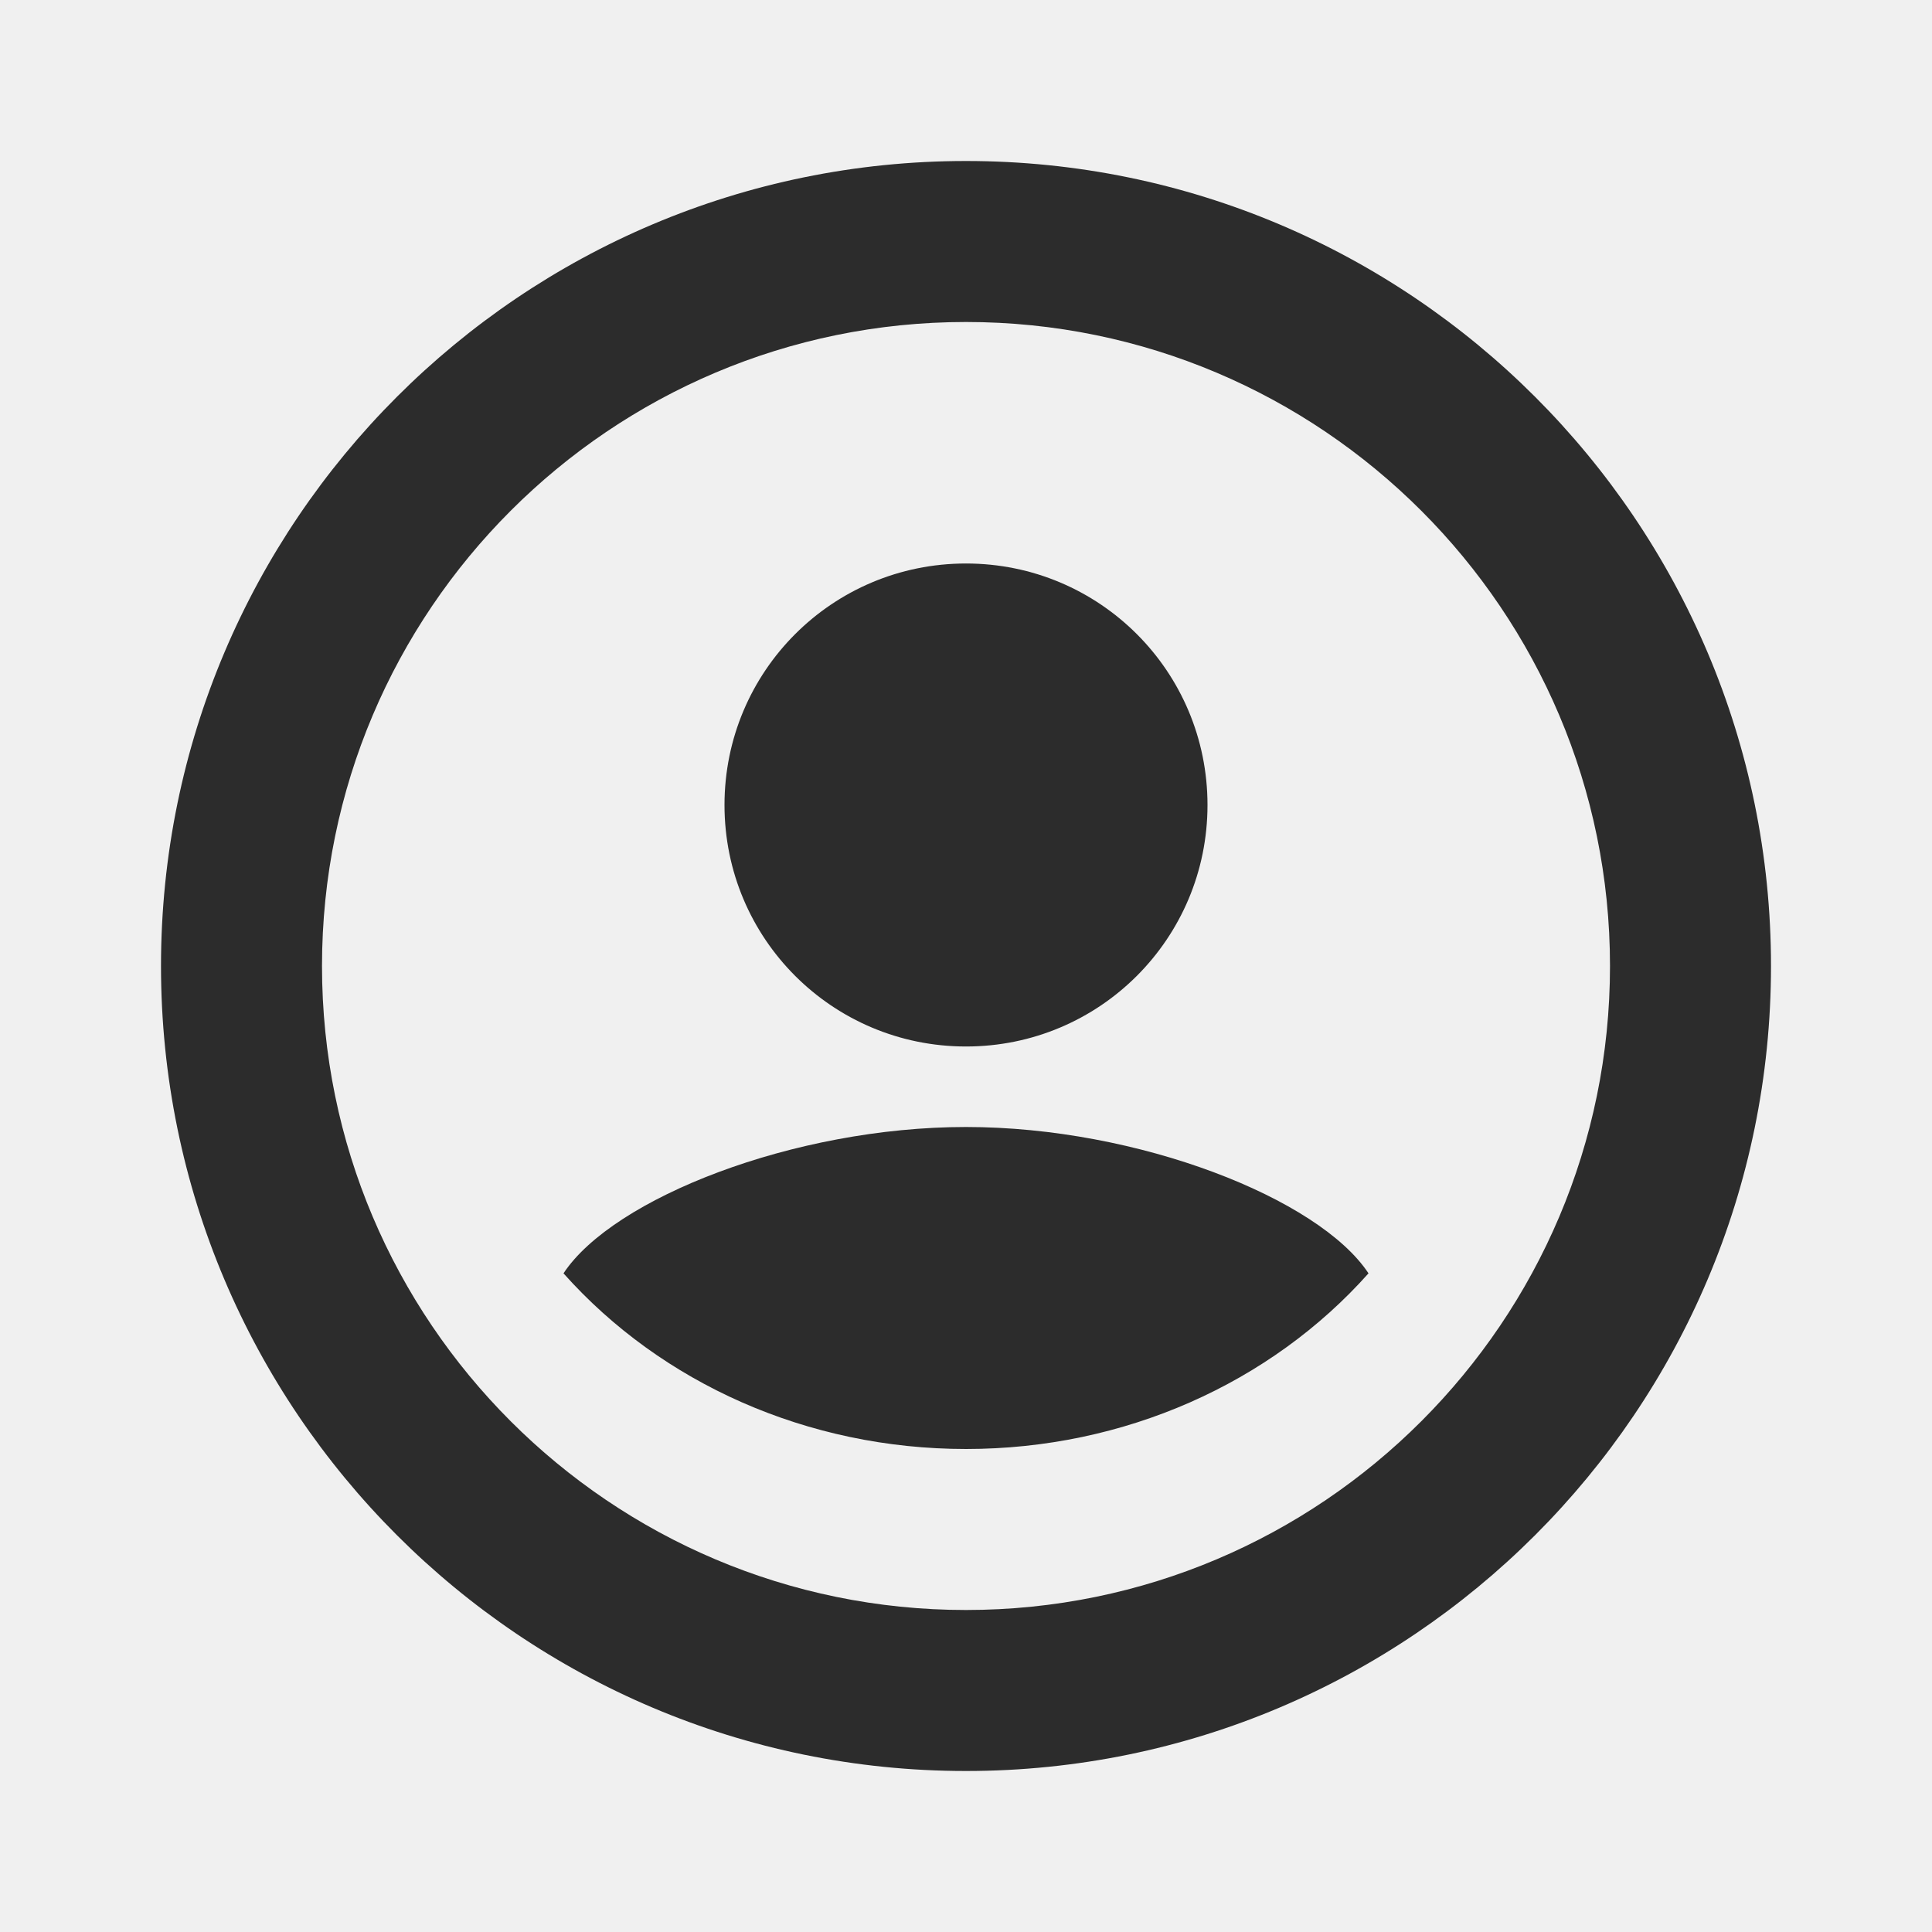
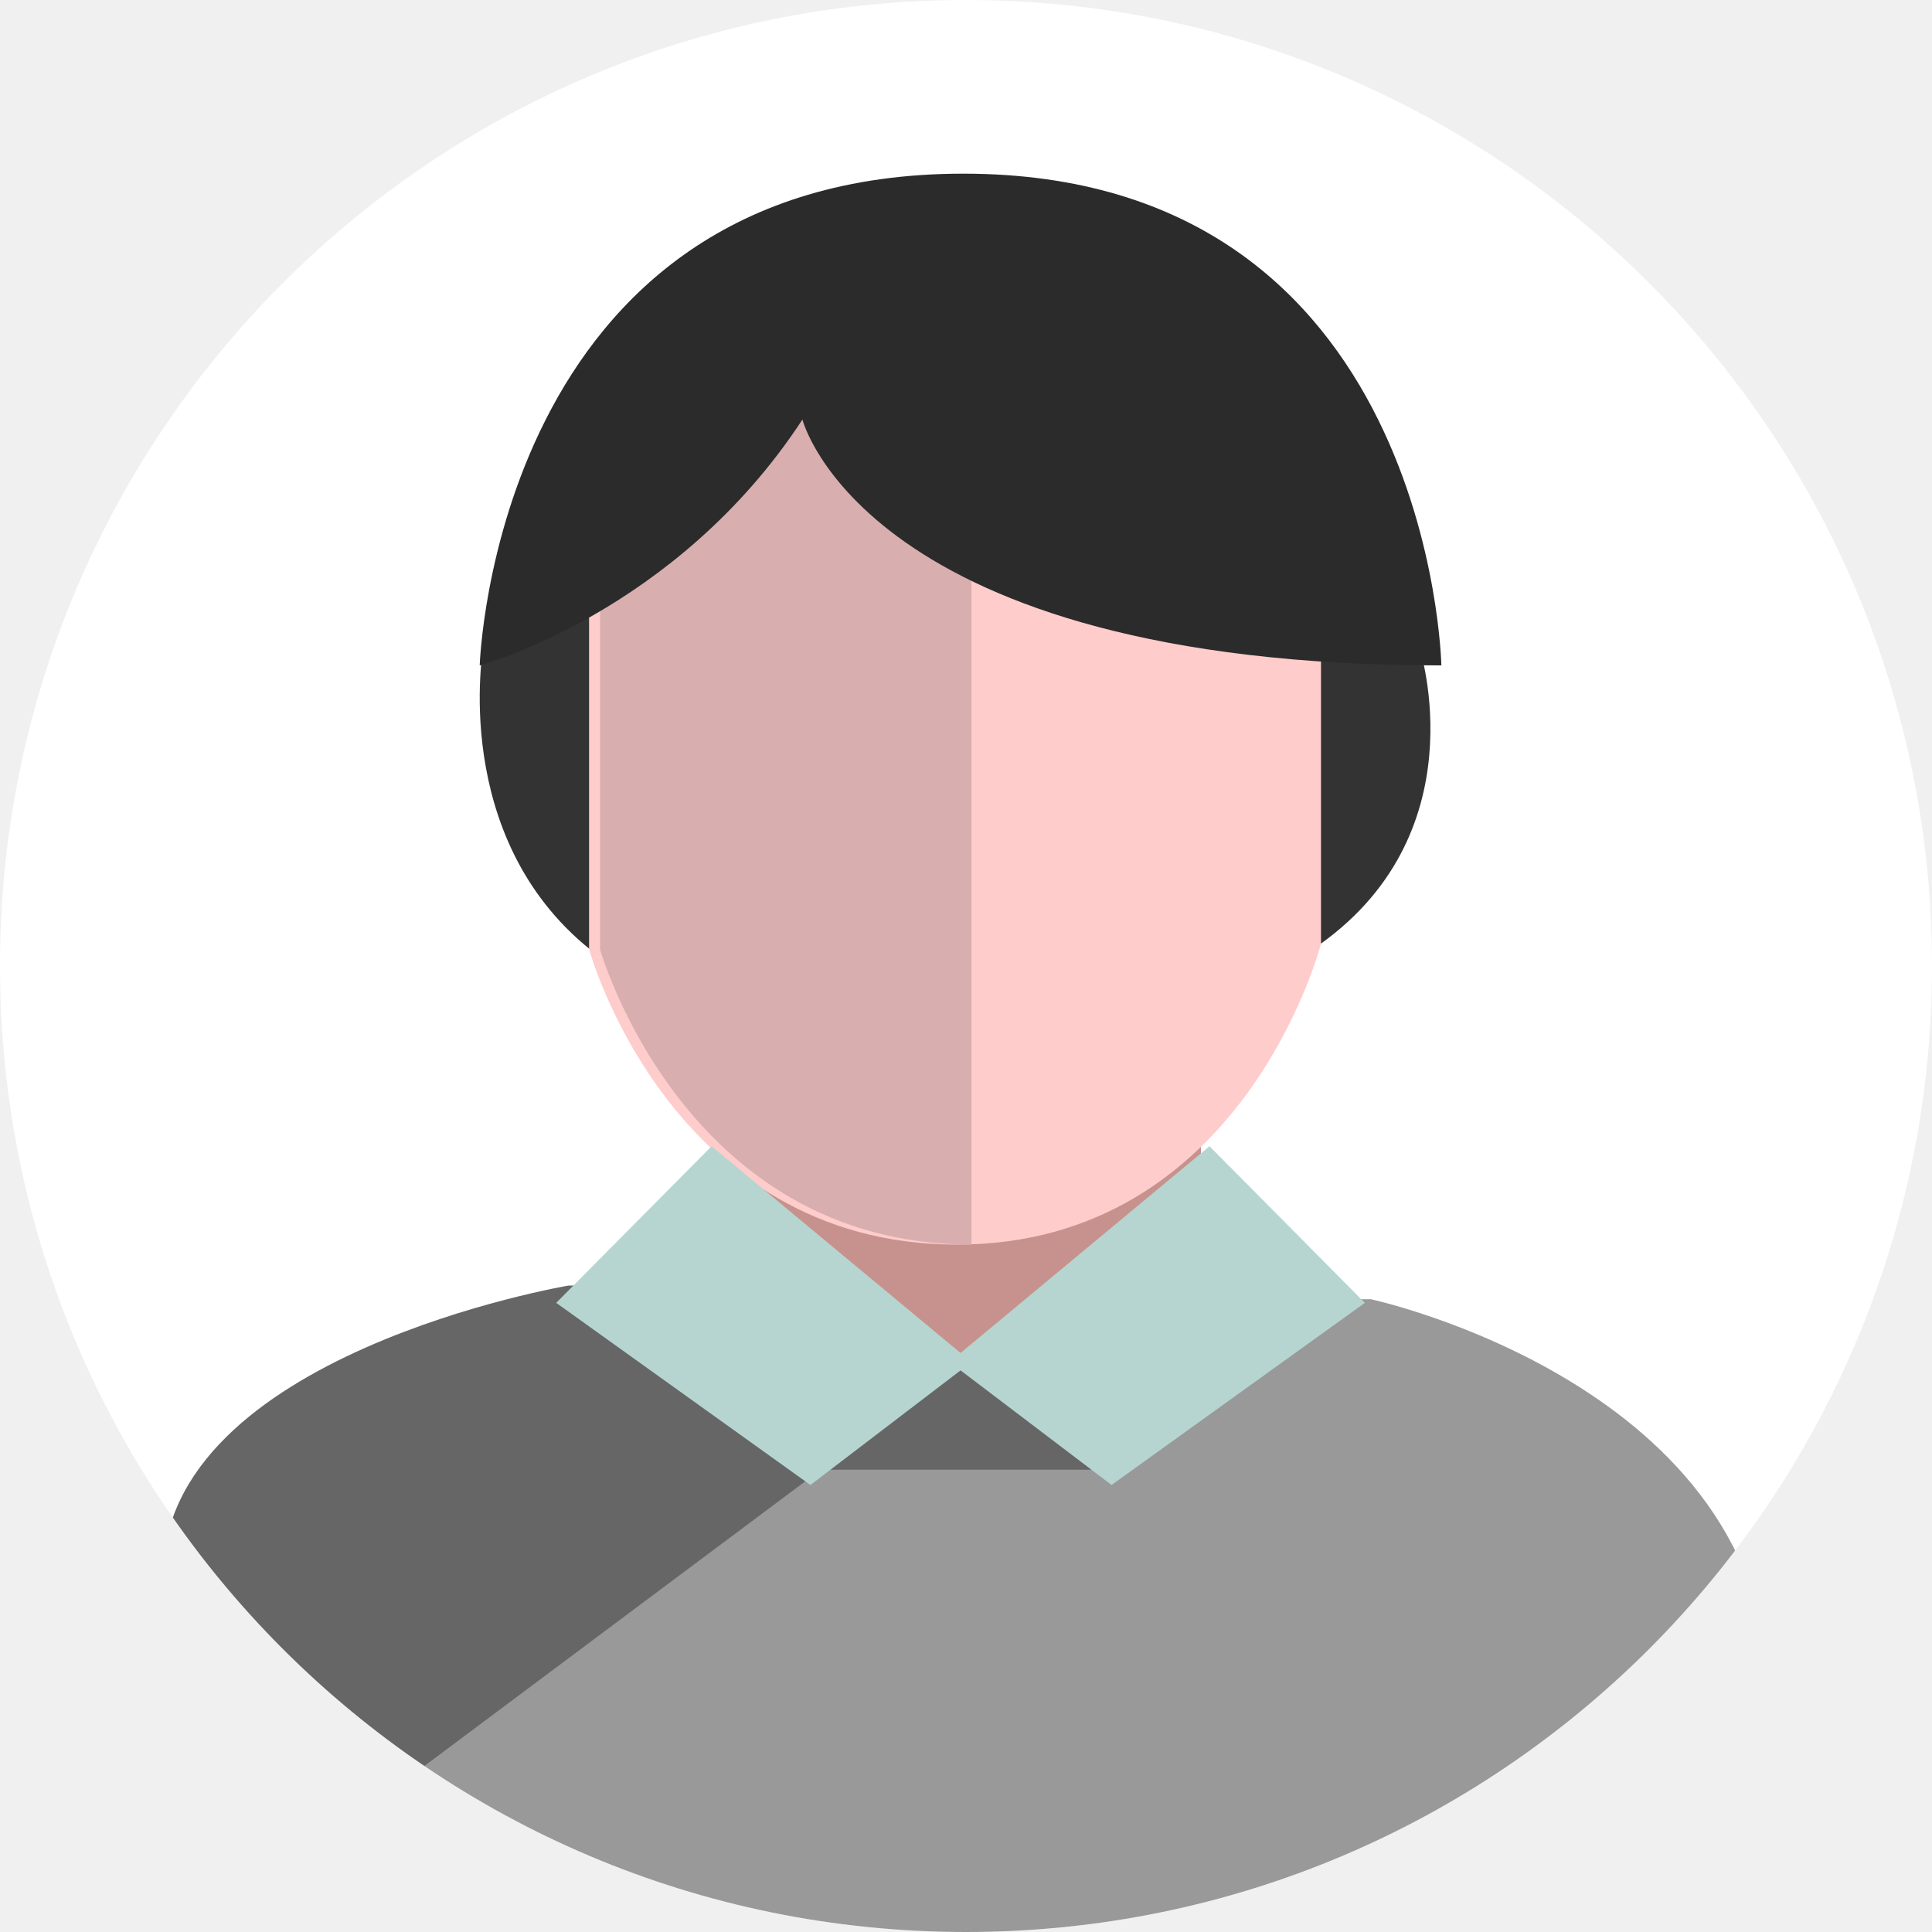
- <svg xmlns="http://www.w3.org/2000/svg" t="1585908765247" class="icon" viewBox="0 0 1024 1024" version="1.1" p-id="1971" width="200" height="200">
+ <svg xmlns="http://www.w3.org/2000/svg" xmlns:xlink="http://www.w3.org/1999/xlink" width="178px" height="178px" viewBox="0 0 178 178" version="1.1">
  <defs>
-     <style type="text/css" />
+     <rect id="path-1" x="0" y="0" width="178" height="178" rx="89" />
  </defs>
-   <path d="M512 85.333c235.52 0 426.667 191.147 426.667 426.667s-191.147 426.667-426.667 426.667S85.333 747.52 85.333 512 276.48 85.333 512 85.333z m0 85.333c-188.373 0-341.333 152.96-341.333 341.333s152.96 341.333 341.333 341.333 341.333-152.96 341.333-341.333-152.96-341.333-341.333-341.333z m0 597.333c-84.011 0-161.451-34.859-213.333-93.099 26.155-39.68 121.941-77.568 213.333-77.568s187.179 37.888 213.333 77.568C673.451 733.141 596.011 768 512 768z m0-469.333c70.827 0 128 57.173 128 128s-57.173 128-128 128-128-57.173-128-128 57.173-128 128-128z" p-id="1972" fill="#2c2c2c" />
+   <g id="页面-1" stroke="none" stroke-width="1" fill="none" fill-rule="evenodd">
+     <g id="补充图标" transform="translate(-103, -627)">
+       <g id="用户" transform="translate(103, 627)">
+         <mask id="mask-2" fill="white">
+           <use xlink:href="#path-1" />
+         </mask>
+         <use id="蒙版" fill="#FFFFFF" xlink:href="#path-1" />
+         <g mask="url(#mask-2)" fill-rule="nonzero">
+           <g transform="translate(15, 16)">
+             <path d="M147.997,154.558 L147.997,140.471 C147.997,111.58 111.297,103.701 111.297,103.701 L37.213,103.701 C37.213,103.701 0,111.58 0,140.471 L0,154.558 C0,154.558 -0.086,165.183 11.891,165.542 C23.868,165.9 74.341,165.542 74.341,165.542 C74.341,165.542 124.557,165.9 136.533,165.542 C148.51,165.183 147.997,154.558 147.997,154.558 Z" id="路径" fill="#999999" />
+             <path d="M87.592,101.687 L74.797,101.687 L37.355,102.446 C37.355,102.446 0,108.775 0,129.193 L0,139.15 C0,139.15 -0.086,146.659 11.937,146.912 C23.959,147.165 24.045,146.744 24.045,146.744 L60.627,119.406 L87.592,119.406 L87.592,101.687 Z" id="路径" fill="#666666" />
+             <polygon id="路径" fill="#C7928E" points="52.354 81.551 95.646 81.551 95.646 108.735 52.354 108.735" />
+             <path d="M115.768,43.635 C115.768,43.635 121.472,61.051 105.917,71.483 L105.917,40.272 L115.768,43.635 Z M29.525,43.635 C29.525,43.635 26.414,61.051 39.376,71.483 L39.376,40.272 L29.525,43.635 Z" id="形状" fill="#333333" />
+             <path d="M39.272,39.865 L39.272,71.449 C39.272,71.449 46.69,98.667 73.159,98.667 C99.627,98.667 106.708,70.935 106.708,70.935 L106.708,42.091 C106.708,42.091 108.394,1.007 73.159,1.007 C37.923,1.007 39.272,39.865 39.272,39.865 Z" id="路径" fill="#FECCCB" />
+             <path d="M74.503,98.667 C47.984,98.667 40.285,71.472 40.285,71.472 L40.285,39.917 C40.285,39.917 38.574,1.007 74.503,1.007 L74.503,98.667 Z" id="路径" fill="#D8AEAF" />
+             <path d="M58.93,22.653 C58.93,22.653 64.671,45.306 117.796,45.306 C117.796,45.306 116.939,0 73.754,0 C30.568,0 29.197,45.306 29.197,45.306 C29.197,45.306 47.277,40.47 58.93,22.653 Z" id="路径" fill="#2B2B2B" />
+             <polygon id="路径" fill="#B6D5D0" points="50.559 89.605 36.245 104.036 59.668 120.816 74.503 109.49" />
+             <polygon id="路径" fill="#B6D5D0" points="96.434 89.605 110.748 104.036 87.411 120.816 72.49 109.49" />
+           </g>
+         </g>
+       </g>
+     </g>
+   </g>
</svg>
